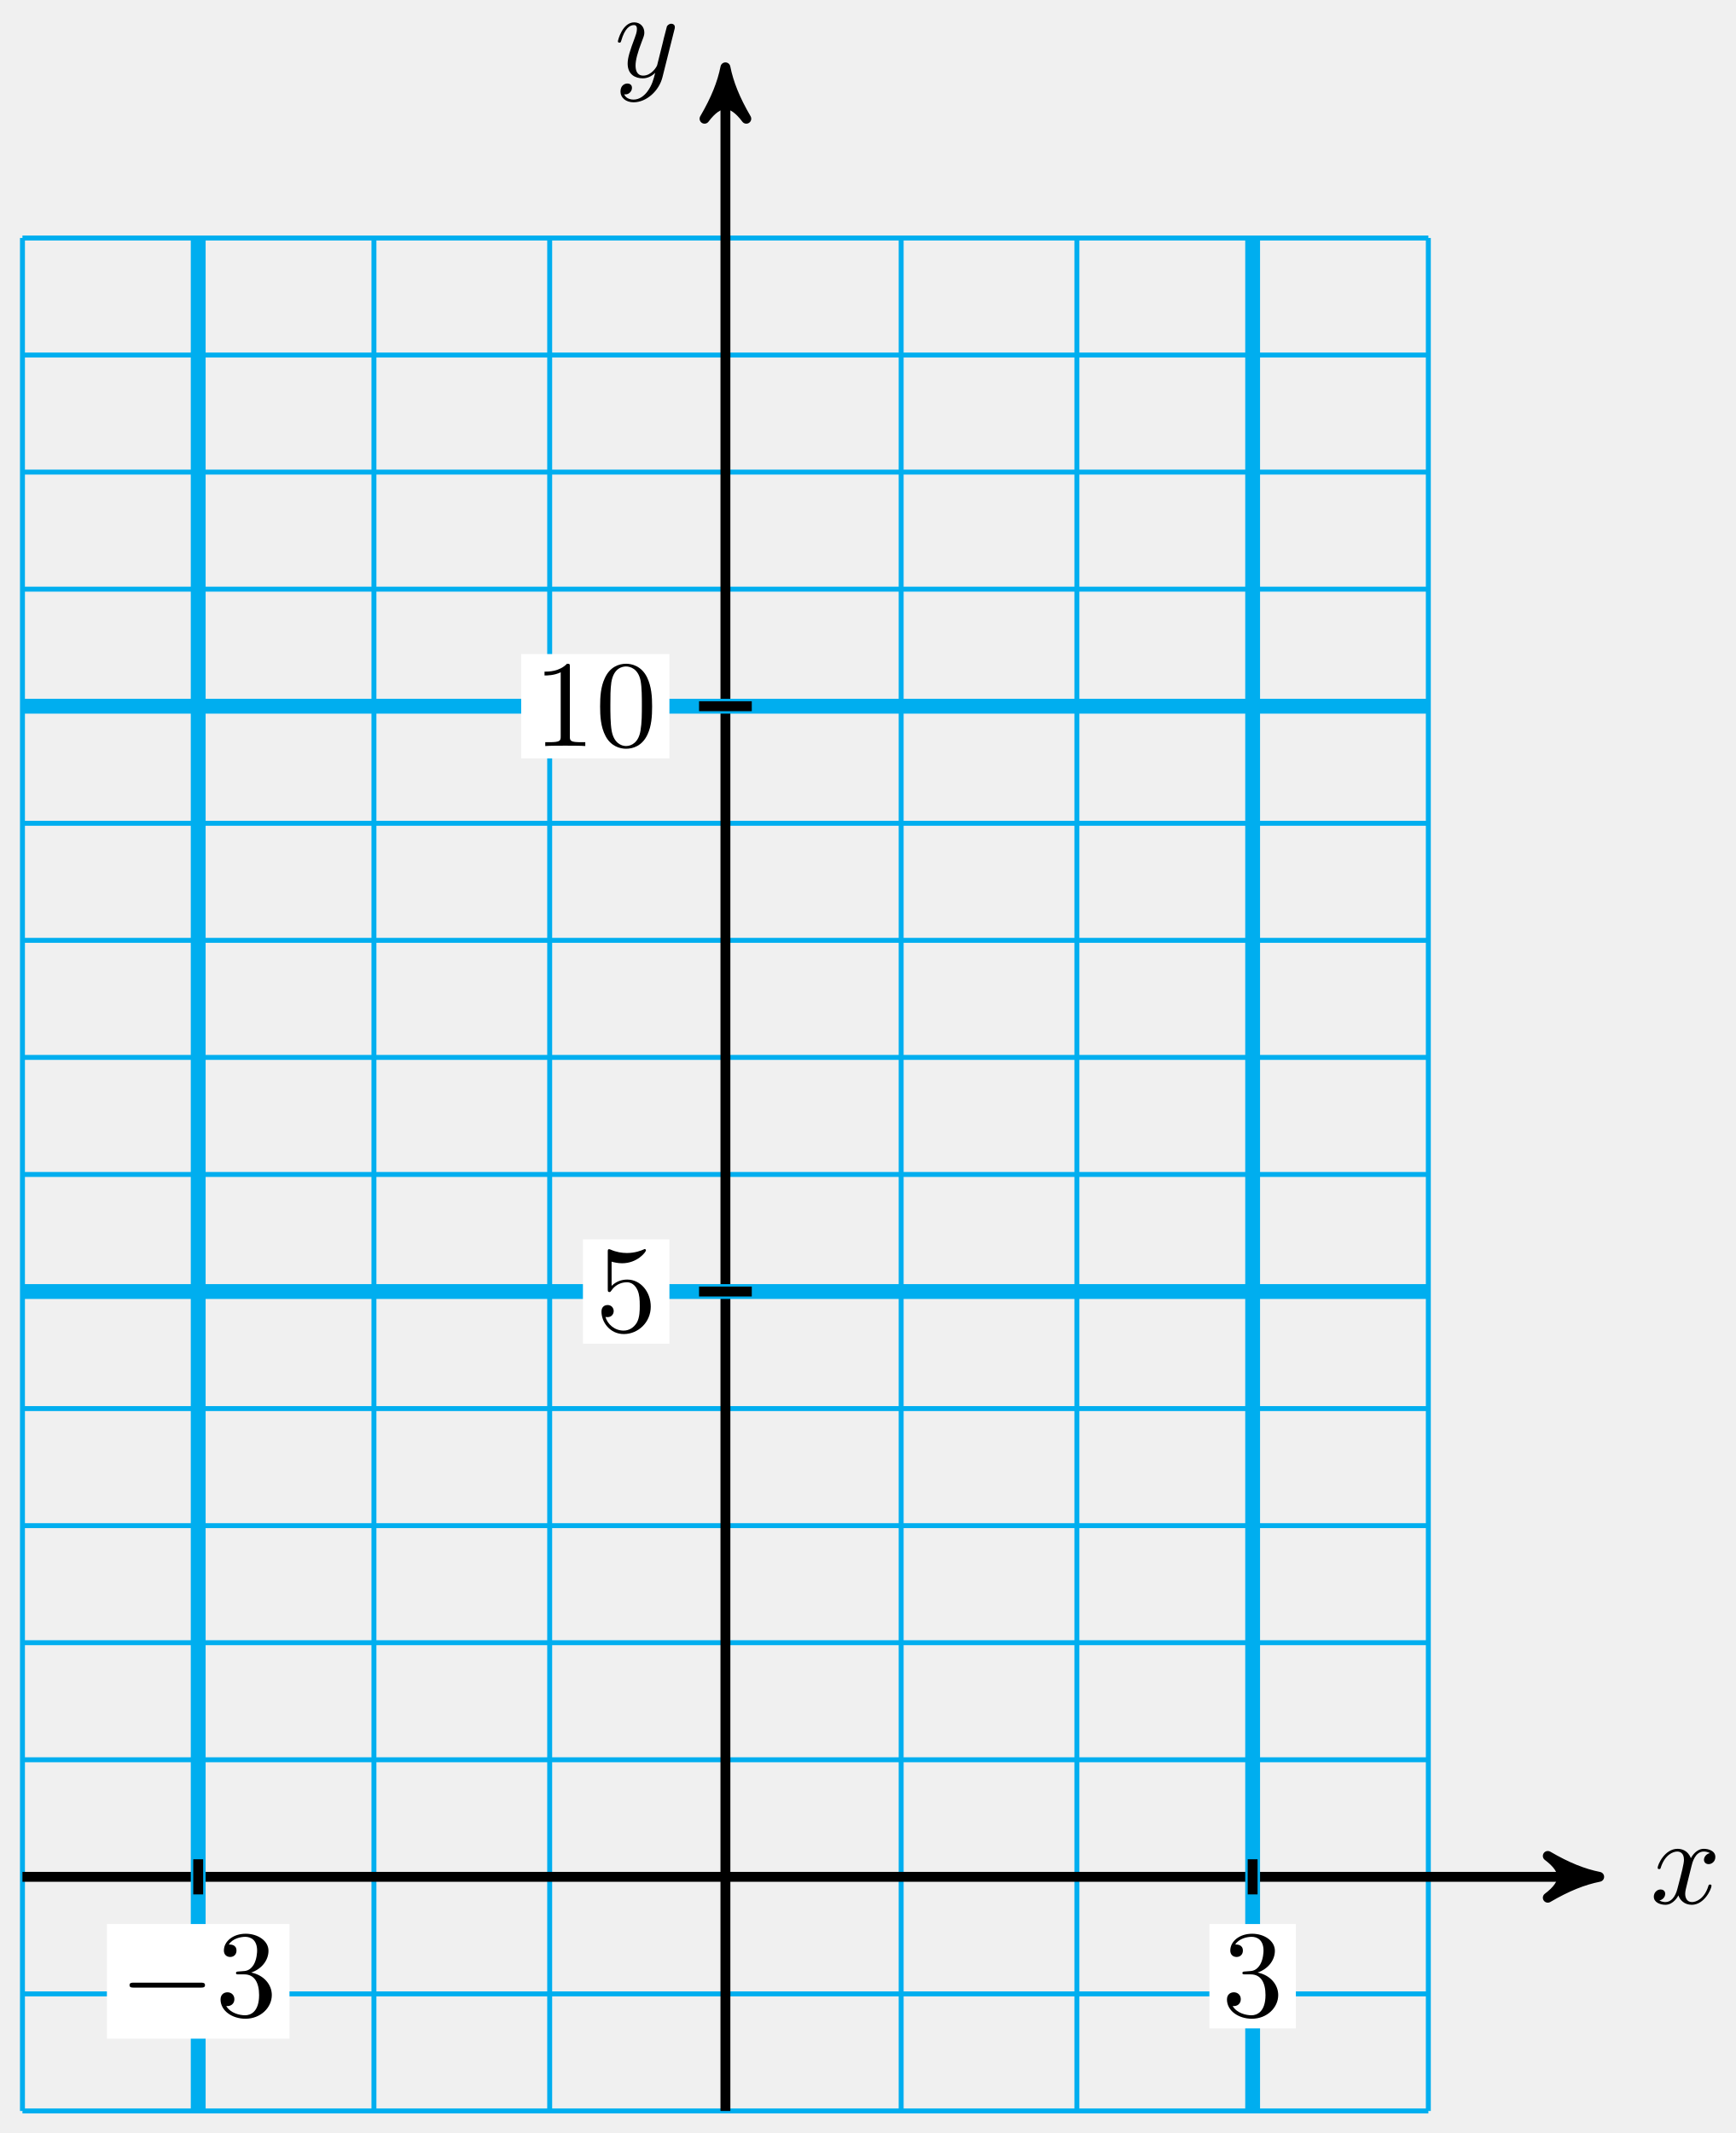
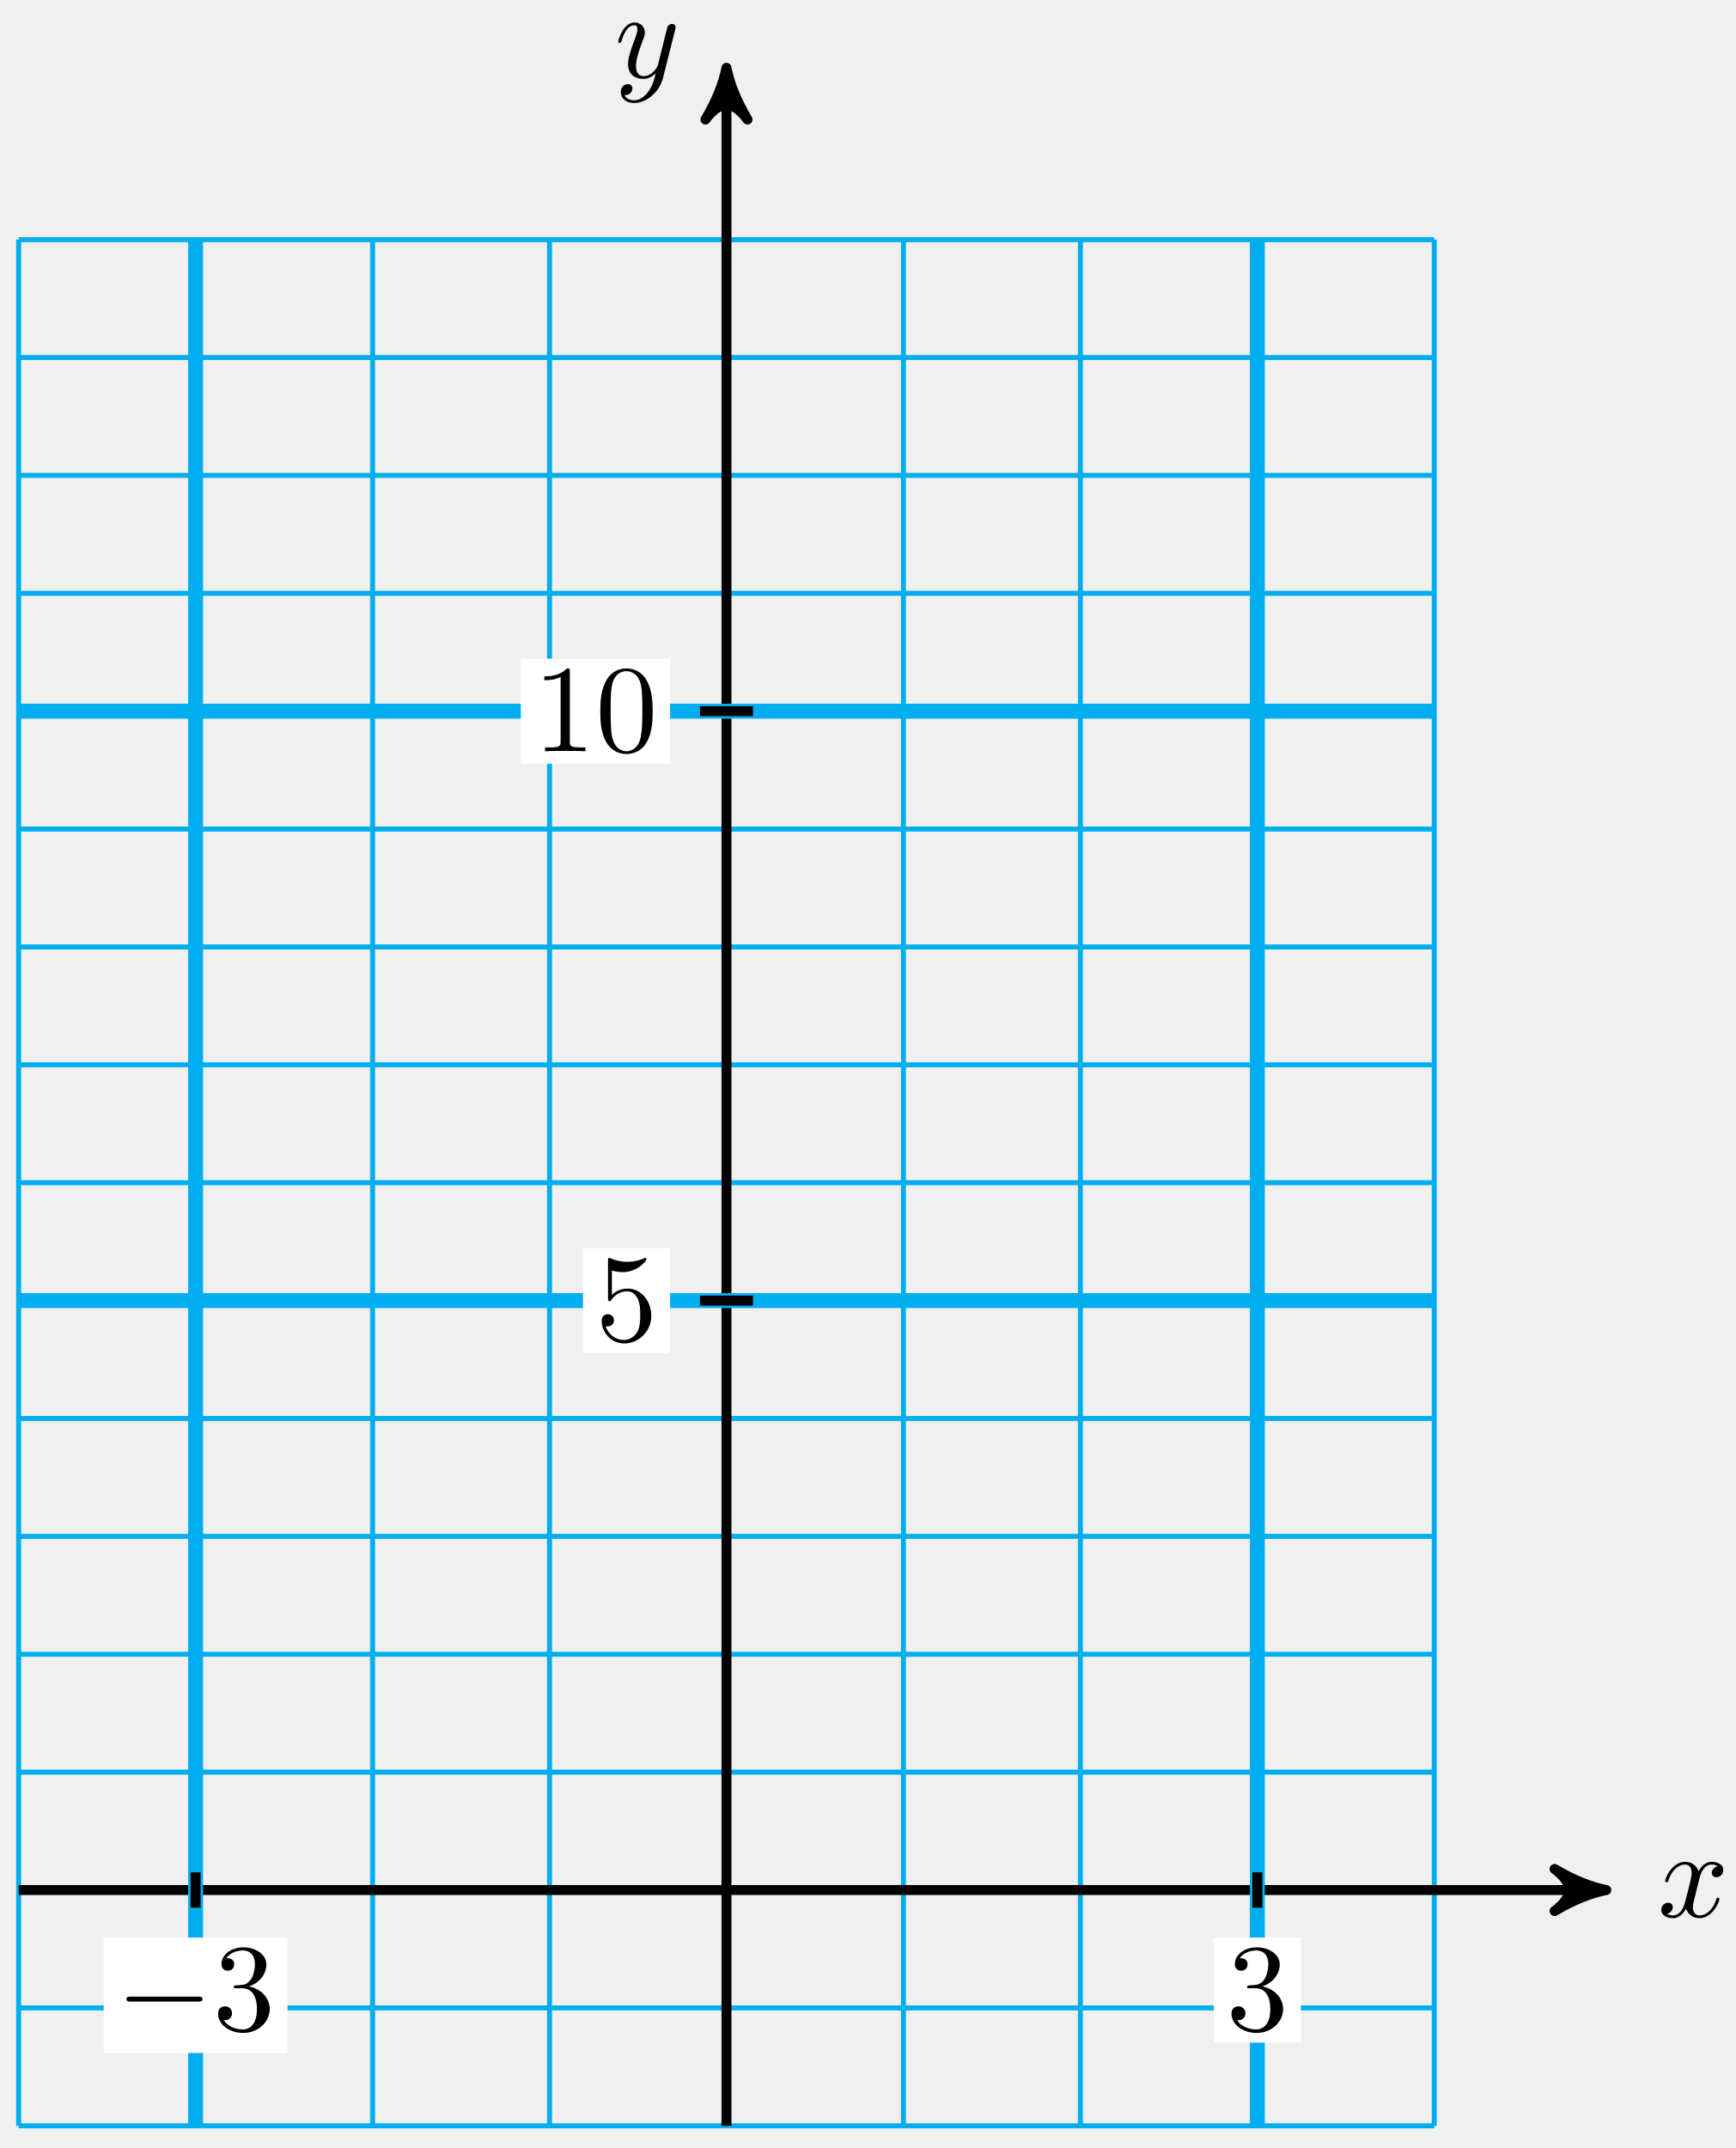
- <svg xmlns="http://www.w3.org/2000/svg" xmlns:xlink="http://www.w3.org/1999/xlink" version="1.1" width="140" height="172" viewBox="0 0 140 172">
+ <svg xmlns="http://www.w3.org/2000/svg" xmlns:xlink="http://www.w3.org/1999/xlink" version="1.1" width="139" height="172" viewBox="0 0 139 172">
  <defs>
    <path id="font_1_1" d="M.334 .302C.34 .328 .363 .42 .433 .42 .438 .42 .462 .42 .483 .407 .455 .402 .435 .377 .435 .353 .435 .337 .446 .318 .473 .318 .495 .318 .527 .336 .527 .376 .527 .428 .468 .442 .434 .442 .376 .442 .341 .389 .329 .366 .304 .432 .25 .442 .221 .442 .117 .442 .06 .313 .06 .288 .06 .278 .07 .278 .072 .278 .08 .278 .083 .28 .085 .289 .119 .395 .185 .42 .219 .42 .238 .42 .273 .411 .273 .353 .273 .322 .256 .255 .219 .115 .203 .053 .168 .011 .124 .011 .118 .011 .095 .011 .074 .024 .099 .029 .121 .05 .121 .078 .121 .105 .099 .113 .084 .113 .054 .113 .029 .087 .029 .055 .029 .009 .079-.011 .123-.011 .189-.011 .225 .059 .228 .065 .24 .028 .276-.011 .336-.011 .439-.011 .496 .118 .496 .143 .496 .153 .487 .153 .484 .153 .475 .153 .473 .149 .471 .142 .438 .035 .37 .011 .338 .011 .299 .011 .283 .043 .283 .077 .283 .099 .289 .121 .3 .165L.334 .302Z" />
    <path id="font_1_2" d="M.486 .381C.49 .395 .49 .397 .49 .404 .49 .422 .476 .431 .461 .431 .451 .431 .435 .425 .426 .41 .424 .405 .416 .374 .412 .356 .405 .33 .398 .303 .392 .276L.347 .096C.343 .081 .3 .011 .234 .011 .183 .011 .172 .055 .172 .092 .172 .138 .189 .2 .223 .288 .239 .329 .243 .34 .243 .36 .243 .405 .211 .442 .161 .442 .066 .442 .029 .297 .029 .288 .029 .278 .039 .278 .041 .278 .051 .278 .052 .28 .057 .296 .084 .39 .124 .42 .158 .42 .166 .42 .183 .42 .183 .388 .183 .363 .173 .337 .166 .318 .126 .212 .108 .155 .108 .108 .108 .019 .171-.011 .23-.011 .269-.011 .303 .006 .331 .034 .318-.018 .306-.067 .266-.12 .24-.154 .202-.183 .156-.183 .142-.183 .097-.18 .08-.141 .096-.141 .109-.141 .123-.129 .133-.12 .143-.107 .143-.088 .143-.057 .116-.053 .106-.053 .083-.053 .05-.069 .05-.118 .05-.168 .094-.205 .156-.205 .259-.205 .362-.114 .39-.001L.486 .381Z" />
    <path id="font_2_1" d="M.659 .23C.676 .23 .694 .23 .694 .25 .694 .27 .676 .27 .659 .27H.118C.101 .27 .083 .27 .083 .25 .083 .23 .101 .23 .118 .23H.659Z" />
    <path id="font_3_3" d="M.29 .352C.372 .379 .43 .449 .43 .528 .43 .61 .342 .666 .246 .666 .145 .666 .069 .606 .069 .53 .069 .497 .091 .478 .12 .478 .151 .478 .171 .5 .171 .529 .171 .579 .124 .579 .109 .579 .14 .628 .206 .641 .242 .641 .283 .641 .338 .619 .338 .529 .338 .517 .336 .459 .31 .415 .28 .367 .246 .364 .221 .363 .213 .362 .189 .36 .182 .36 .174 .359 .167 .358 .167 .348 .167 .337 .174 .337 .191 .337H.235C.317 .337 .354 .269 .354 .17 .354 .034 .285 .006 .241 .006 .198 .006 .123 .022 .088 .081 .123 .076 .154 .098 .154 .136 .154 .172 .127 .192 .098 .192 .074 .192 .042 .178 .042 .134 .042 .043 .135-.022 .244-.022 .366-.022 .457 .068 .457 .17 .457 .253 .394 .331 .29 .352Z" />
    <path id="font_3_4" d="M.449 .2C.449 .319 .367 .419 .259 .419 .211 .419 .168 .403 .132 .368V.564C.152 .558 .185 .551 .217 .551 .34 .551 .41 .642 .41 .655 .41 .661 .407 .666 .4 .666 .399 .666 .397 .666 .392 .663 .372 .654 .323 .634 .256 .634 .216 .634 .17 .641 .123 .662 .115 .665 .113 .665 .111 .665 .101 .665 .101 .657 .101 .641V.344C.101 .326 .101 .318 .115 .318 .122 .318 .124 .321 .128 .327 .139 .343 .176 .397 .257 .397 .309 .397 .334 .351 .342 .333 .358 .296 .36 .257 .36 .207 .36 .172 .36 .112 .336 .07 .312 .031 .275 .006 .229 .006 .156 .006 .099 .058 .082 .117 .085 .116 .088 .115 .099 .115 .132 .115 .149 .14 .149 .164 .149 .188 .132 .213 .099 .213 .085 .213 .05 .206 .05 .16 .05 .074 .119-.022 .231-.022 .347-.022 .449 .073 .449 .2Z" />
    <path id="font_3_2" d="M.294 .64C.294 .664 .294 .666 .271 .666 .209 .602 .121 .602 .089 .602V.571C.109 .571 .168 .571 .22 .597V.079C.22 .043 .217 .031 .127 .031H.095V0C.13 .003 .217 .003 .257 .003 .297 .003 .384 .003 .419 0V.031H.387C.297 .031 .294 .042 .294 .079V.64Z" />
    <path id="font_3_1" d="M.46 .32C.46 .4 .455 .48 .42 .554 .374 .65 .292 .666 .25 .666 .19 .666 .117 .64 .076 .547 .044 .478 .039 .4 .039 .32 .039 .245 .043 .155 .084 .079 .127-.002 .2-.022 .249-.022 .303-.022 .379-.001 .423 .094 .455 .163 .46 .241 .46 .32M.249-0C.21-0 .151 .025 .133 .121 .122 .181 .122 .273 .122 .332 .122 .396 .122 .462 .13 .516 .149 .635 .224 .644 .249 .644 .282 .644 .348 .626 .367 .527 .377 .471 .377 .395 .377 .332 .377 .257 .377 .189 .366 .125 .351 .03 .294-0 .249-0Z" />
  </defs>
-   <path transform="matrix(1,0,0,-1.00002,58.50501,151.3428)" stroke-width=".399" stroke-linecap="butt" stroke-miterlimit="10" stroke-linejoin="miter" fill="none" stroke="#00aeef" d="M-56.694-18.879H56.694M-56.694-9.439H56.694M-56.694 0H56.694M-56.694 9.439H56.694M-56.694 18.879H56.694M-56.694 28.318H56.694M-56.694 37.757H56.694M-56.694 47.196H56.694M-56.694 56.636H56.694M-56.694 66.075H56.694M-56.694 75.514H56.694M-56.694 84.953H56.694M-56.694 94.393H56.694M-56.694 103.832H56.694M-56.694 113.271H56.694M-56.694 122.711H56.694M-56.694 132.147H56.694M-56.694-18.879V132.15M-42.52-18.879V132.15M-28.347-18.879V132.15M-14.173-18.879V132.15M0-18.879V132.15M14.173-18.879V132.15M28.347-18.879V132.15M42.52-18.879V132.15M56.689-18.879V132.15M56.694 132.15" />
-   <path transform="matrix(1,0,0,-1.00002,58.50501,151.3428)" stroke-width=".797" stroke-linecap="butt" stroke-miterlimit="10" stroke-linejoin="miter" fill="none" stroke="#000000" d="M-56.694 0H69.432" />
-   <path transform="matrix(1,0,0,-1.00002,127.9374,151.3428)" d="M1.036 0C-.259 .259-1.554 .777-3.108 1.684-1.554 .518-1.554-.518-3.108-1.684-1.554-.777-.259-.259 1.036 0Z" />
-   <path transform="matrix(1,0,0,-1.00002,127.9374,151.3428)" stroke-width=".797" stroke-linecap="butt" stroke-linejoin="round" fill="none" stroke="#000000" d="M1.036 0C-.259 .259-1.554 .777-3.108 1.684-1.554 .518-1.554-.518-3.108-1.684-1.554-.777-.259-.259 1.036 0Z" />
-   <use data-text="x" xlink:href="#font_1_1" transform="matrix(9.9626,0,0,-9.962799,133.091,153.4878)" />
-   <path transform="matrix(1,0,0,-1.00002,58.50501,151.3428)" stroke-width=".797" stroke-linecap="butt" stroke-miterlimit="10" stroke-linejoin="miter" fill="none" stroke="#000000" d="M0-18.879V144.874" />
-   <path transform="matrix(0,-1.00002,-1,-0,58.50501,6.465714)" d="M1.036 0C-.259 .259-1.554 .777-3.108 1.684-1.554 .518-1.554-.518-3.108-1.684-1.554-.777-.259-.259 1.036 0Z" />
-   <path transform="matrix(0,-1.00002,-1,-0,58.50501,6.465714)" stroke-width=".797" stroke-linecap="butt" stroke-linejoin="round" fill="none" stroke="#000000" d="M1.036 0C-.259 .259-1.554 .777-3.108 1.684-1.554 .518-1.554-.518-3.108-1.684-1.554-.777-.259-.259 1.036 0Z" />
-   <use data-text="y" xlink:href="#font_1_2" transform="matrix(9.9626,0,0,-9.962799,49.54401,6.206879)" />
-   <path transform="matrix(1,0,0,-1.00002,58.50501,151.3428)" stroke-width="1.196" stroke-linecap="butt" stroke-miterlimit="10" stroke-linejoin="miter" fill="none" stroke="#00aeef" d="M-42.52-18.879V132.15" />
-   <path transform="matrix(1,0,0,-1.00002,58.50501,151.3428)" stroke-width=".797" stroke-linecap="butt" stroke-miterlimit="10" stroke-linejoin="miter" fill="none" stroke="#000000" d="M-42.52 1.416V-1.416" />
-   <path transform="matrix(1,0,0,-1.00002,58.50501,151.3428)" d="M-49.882-13.05H-35.159V-3.807H-49.882Z" fill="#ffffff" />
-   <use data-text="−" xlink:href="#font_2_1" transform="matrix(9.9626,0,0,-9.962799,9.62001,162.567)" />
-   <use data-text="3" xlink:href="#font_3_3" transform="matrix(9.9626,0,0,-9.962799,17.369,162.567)" />
-   <path transform="matrix(1,0,0,-1.00002,58.50501,151.3428)" stroke-width="1.196" stroke-linecap="butt" stroke-miterlimit="10" stroke-linejoin="miter" fill="none" stroke="#00aeef" d="M42.52-18.879V132.15" />
-   <path transform="matrix(1,0,0,-1.00002,58.50501,151.3428)" stroke-width=".797" stroke-linecap="butt" stroke-miterlimit="10" stroke-linejoin="miter" fill="none" stroke="#000000" d="M42.52 1.416V-1.416" />
-   <path transform="matrix(1,0,0,-1.00002,58.50501,151.3428)" d="M39.033-12.22H46.007V-3.807H39.033Z" fill="#ffffff" />
-   <use data-text="3" xlink:href="#font_3_3" transform="matrix(9.9626,0,0,-9.962799,98.535,162.567)" />
-   <path transform="matrix(1,0,0,-1.00002,58.50501,151.3428)" stroke-width="1.196" stroke-linecap="butt" stroke-miterlimit="10" stroke-linejoin="miter" fill="none" stroke="#00aeef" d="M-56.694 47.196H56.694" />
-   <path transform="matrix(1,0,0,-1.00002,58.50501,151.3428)" stroke-width=".797" stroke-linecap="butt" stroke-miterlimit="10" stroke-linejoin="miter" fill="none" stroke="#000000" d="M2.126 47.196H-2.126" />
-   <path transform="matrix(1,0,0,-1.00002,58.50501,151.3428)" d="M-11.491 42.99H-4.517V51.403H-11.491Z" fill="#ffffff" />
-   <use data-text="5" xlink:href="#font_3_4" transform="matrix(9.9626,0,0,-9.962799,48.01,107.3559)" />
-   <path transform="matrix(1,0,0,-1.00002,58.50501,151.3428)" stroke-width="1.196" stroke-linecap="butt" stroke-miterlimit="10" stroke-linejoin="miter" fill="none" stroke="#00aeef" d="M-56.694 94.393H56.694" />
-   <path transform="matrix(1,0,0,-1.00002,58.50501,151.3428)" stroke-width=".797" stroke-linecap="butt" stroke-miterlimit="10" stroke-linejoin="miter" fill="none" stroke="#000000" d="M2.126 94.393H-2.126" />
-   <path transform="matrix(1,0,0,-1.00002,58.50501,151.3428)" d="M-16.473 90.186H-4.517V98.599H-16.473Z" fill="#ffffff" />
-   <use data-text="1" xlink:href="#font_3_2" transform="matrix(9.9626,0,0,-9.962799,43.02901,60.15795)" />
-   <use data-text="0" xlink:href="#font_3_1" transform="matrix(9.9626,0,0,-9.962799,48.0103,60.15795)" />
+   <path transform="matrix(1,0,0,-1.00002,58.187,151.3428)" stroke-width=".399" stroke-linecap="butt" stroke-miterlimit="10" stroke-linejoin="miter" fill="none" stroke="#00aeef" d="M-56.694-18.879H56.694M-56.694-9.439H56.694M-56.694 0H56.694M-56.694 9.439H56.694M-56.694 18.879H56.694M-56.694 28.318H56.694M-56.694 37.757H56.694M-56.694 47.196H56.694M-56.694 56.636H56.694M-56.694 66.075H56.694M-56.694 75.514H56.694M-56.694 84.953H56.694M-56.694 94.393H56.694M-56.694 103.832H56.694M-56.694 113.271H56.694M-56.694 122.711H56.694M-56.694 132.147H56.694M-56.694-18.879V132.15M-42.52-18.879V132.15M-28.347-18.879V132.15M-14.173-18.879V132.15M0-18.879V132.15M14.173-18.879V132.15M28.347-18.879V132.15M42.52-18.879V132.15M56.689-18.879V132.15M56.694 132.15" />
+   <path transform="matrix(1,0,0,-1.00002,58.187,151.3428)" stroke-width=".797" stroke-linecap="butt" stroke-miterlimit="10" stroke-linejoin="miter" fill="none" stroke="#000000" d="M-56.694 0H69.432" />
+   <path transform="matrix(1,0,0,-1.00002,127.6194,151.3428)" d="M1.036 0C-.259 .259-1.554 .777-3.108 1.684-1.554 .518-1.554-.518-3.108-1.684-1.554-.777-.259-.259 1.036 0Z" />
+   <path transform="matrix(1,0,0,-1.00002,127.6194,151.3428)" stroke-width=".797" stroke-linecap="butt" stroke-linejoin="round" fill="none" stroke="#000000" d="M1.036 0C-.259 .259-1.554 .777-3.108 1.684-1.554 .518-1.554-.518-3.108-1.684-1.554-.777-.259-.259 1.036 0Z" />
+   <use data-text="x" xlink:href="#font_1_1" transform="matrix(9.9626,0,0,-9.962799,132.773,153.4878)" />
+   <path transform="matrix(1,0,0,-1.00002,58.187,151.3428)" stroke-width=".797" stroke-linecap="butt" stroke-miterlimit="10" stroke-linejoin="miter" fill="none" stroke="#000000" d="M0-18.879V144.874" />
+   <path transform="matrix(0,-1.00002,-1,-0,58.187,6.465714)" d="M1.036 0C-.259 .259-1.554 .777-3.108 1.684-1.554 .518-1.554-.518-3.108-1.684-1.554-.777-.259-.259 1.036 0Z" />
+   <path transform="matrix(0,-1.00002,-1,-0,58.187,6.465714)" stroke-width=".797" stroke-linecap="butt" stroke-linejoin="round" fill="none" stroke="#000000" d="M1.036 0C-.259 .259-1.554 .777-3.108 1.684-1.554 .518-1.554-.518-3.108-1.684-1.554-.777-.259-.259 1.036 0Z" />
+   <use data-text="y" xlink:href="#font_1_2" transform="matrix(9.9626,0,0,-9.962799,49.226,6.206879)" />
+   <path transform="matrix(1,0,0,-1.00002,58.187,151.3428)" stroke-width="1.196" stroke-linecap="butt" stroke-miterlimit="10" stroke-linejoin="miter" fill="none" stroke="#00aeef" d="M-42.52-18.879V132.15" />
+   <path transform="matrix(1,0,0,-1.00002,58.187,151.3428)" stroke-width=".797" stroke-linecap="butt" stroke-miterlimit="10" stroke-linejoin="miter" fill="none" stroke="#000000" d="M-42.52 1.416V-1.416" />
+   <path transform="matrix(1,0,0,-1.00002,58.187,151.3428)" d="M-49.882-13.05H-35.159V-3.807H-49.882Z" fill="#ffffff" />
+   <use data-text="−" xlink:href="#font_2_1" transform="matrix(9.9626,0,0,-9.962799,9.302002,162.567)" />
+   <use data-text="3" xlink:href="#font_3_3" transform="matrix(9.9626,0,0,-9.962799,17.051,162.567)" />
+   <path transform="matrix(1,0,0,-1.00002,58.187,151.3428)" stroke-width="1.196" stroke-linecap="butt" stroke-miterlimit="10" stroke-linejoin="miter" fill="none" stroke="#00aeef" d="M42.52-18.879V132.15" />
+   <path transform="matrix(1,0,0,-1.00002,58.187,151.3428)" stroke-width=".797" stroke-linecap="butt" stroke-miterlimit="10" stroke-linejoin="miter" fill="none" stroke="#000000" d="M42.52 1.416V-1.416" />
+   <path transform="matrix(1,0,0,-1.00002,58.187,151.3428)" d="M39.033-12.22H46.007V-3.807H39.033Z" fill="#ffffff" />
+   <use data-text="3" xlink:href="#font_3_3" transform="matrix(9.9626,0,0,-9.962799,98.217,162.567)" />
+   <path transform="matrix(1,0,0,-1.00002,58.187,151.3428)" stroke-width="1.196" stroke-linecap="butt" stroke-miterlimit="10" stroke-linejoin="miter" fill="none" stroke="#00aeef" d="M-56.694 47.196H56.694" />
+   <path transform="matrix(1,0,0,-1.00002,58.187,151.3428)" stroke-width=".797" stroke-linecap="butt" stroke-miterlimit="10" stroke-linejoin="miter" fill="none" stroke="#000000" d="M2.126 47.196H-2.126" />
+   <path transform="matrix(1,0,0,-1.00002,58.187,151.3428)" d="M-11.491 42.99H-4.517V51.403H-11.491Z" fill="#ffffff" />
+   <use data-text="5" xlink:href="#font_3_4" transform="matrix(9.9626,0,0,-9.962799,47.69199,107.3559)" />
+   <path transform="matrix(1,0,0,-1.00002,58.187,151.3428)" stroke-width="1.196" stroke-linecap="butt" stroke-miterlimit="10" stroke-linejoin="miter" fill="none" stroke="#00aeef" d="M-56.694 94.393H56.694" />
+   <path transform="matrix(1,0,0,-1.00002,58.187,151.3428)" stroke-width=".797" stroke-linecap="butt" stroke-miterlimit="10" stroke-linejoin="miter" fill="none" stroke="#000000" d="M2.126 94.393H-2.126" />
+   <path transform="matrix(1,0,0,-1.00002,58.187,151.3428)" d="M-16.473 90.186H-4.517V98.599H-16.473Z" fill="#ffffff" />
+   <use data-text="1" xlink:href="#font_3_2" transform="matrix(9.9626,0,0,-9.962799,42.711,60.15795)" />
+   <use data-text="0" xlink:href="#font_3_1" transform="matrix(9.9626,0,0,-9.962799,47.69229,60.15795)" />
</svg>
